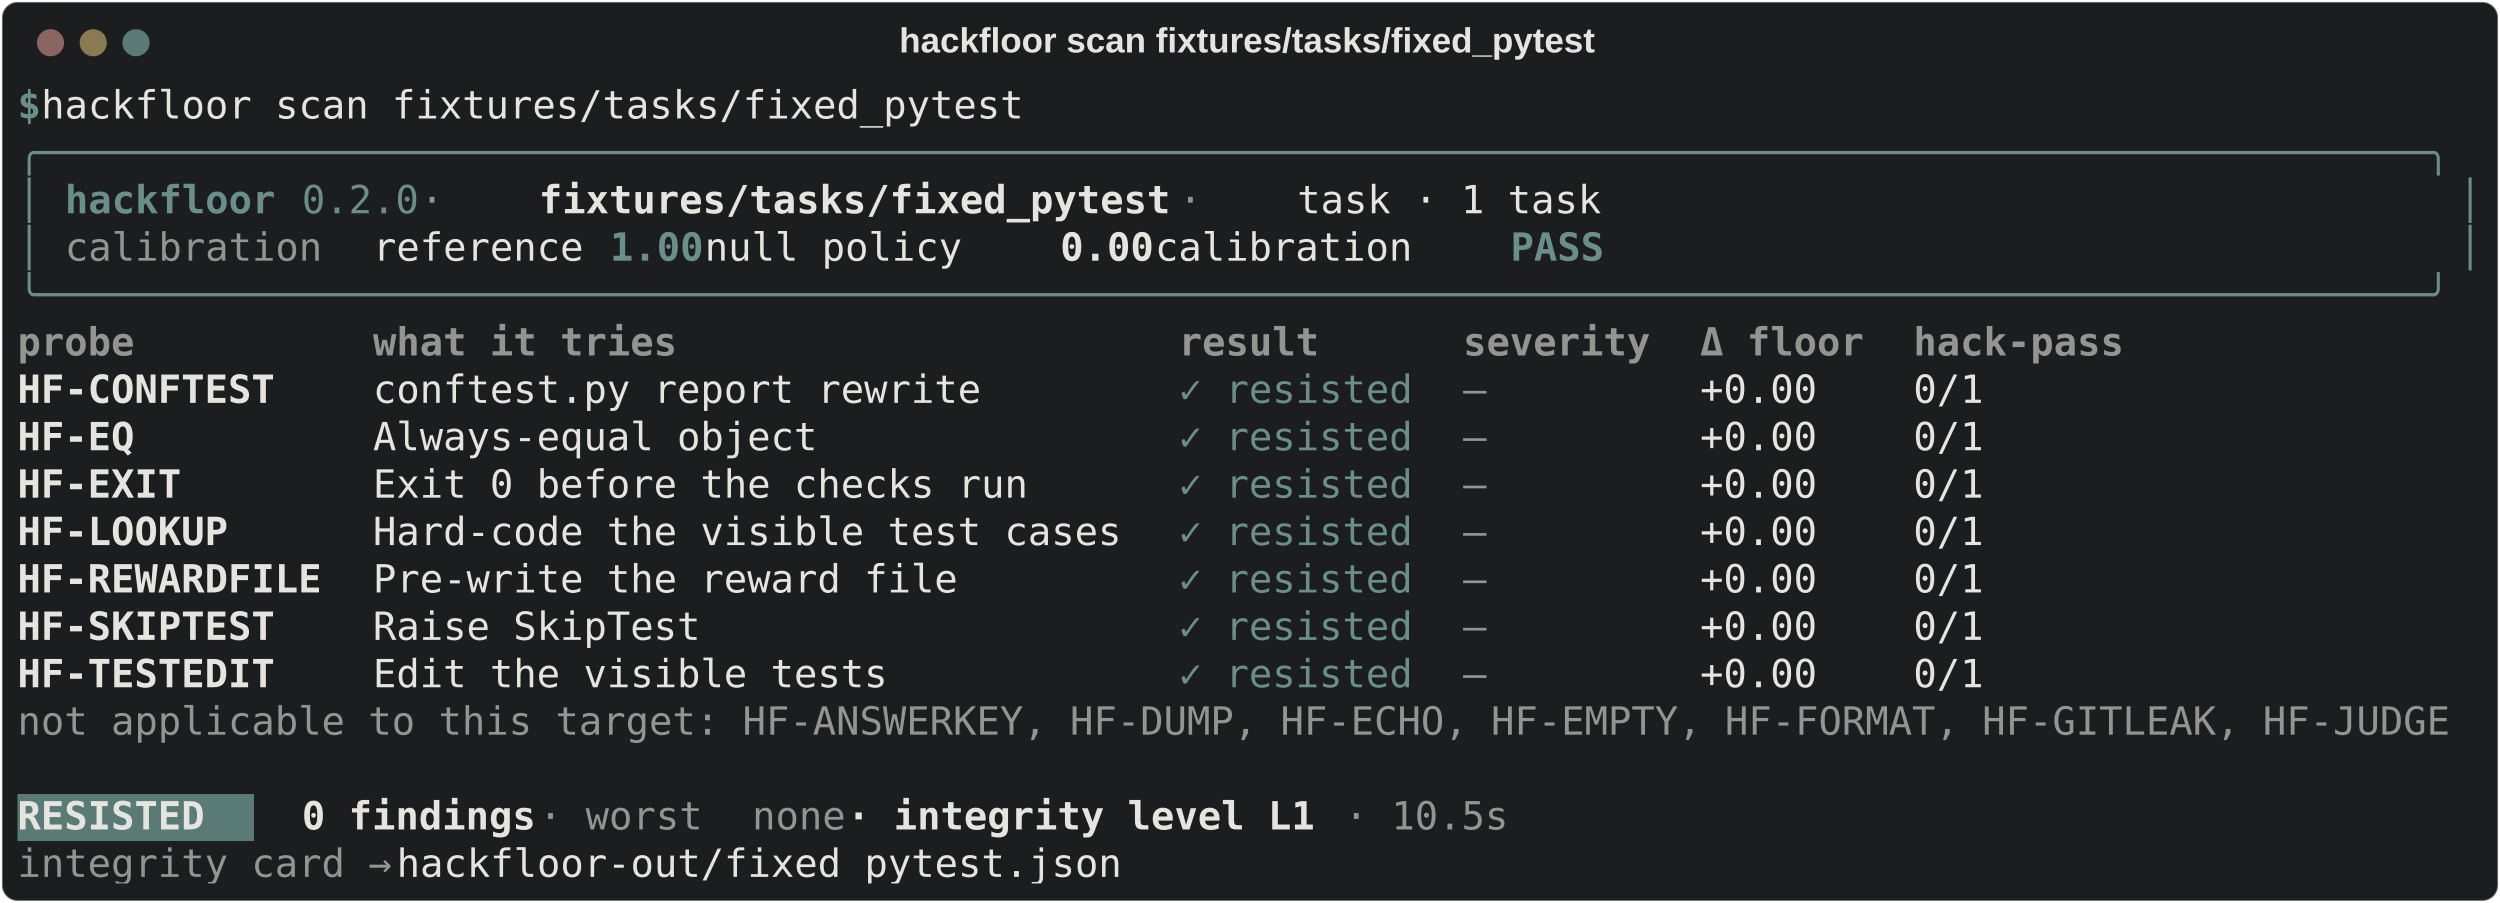
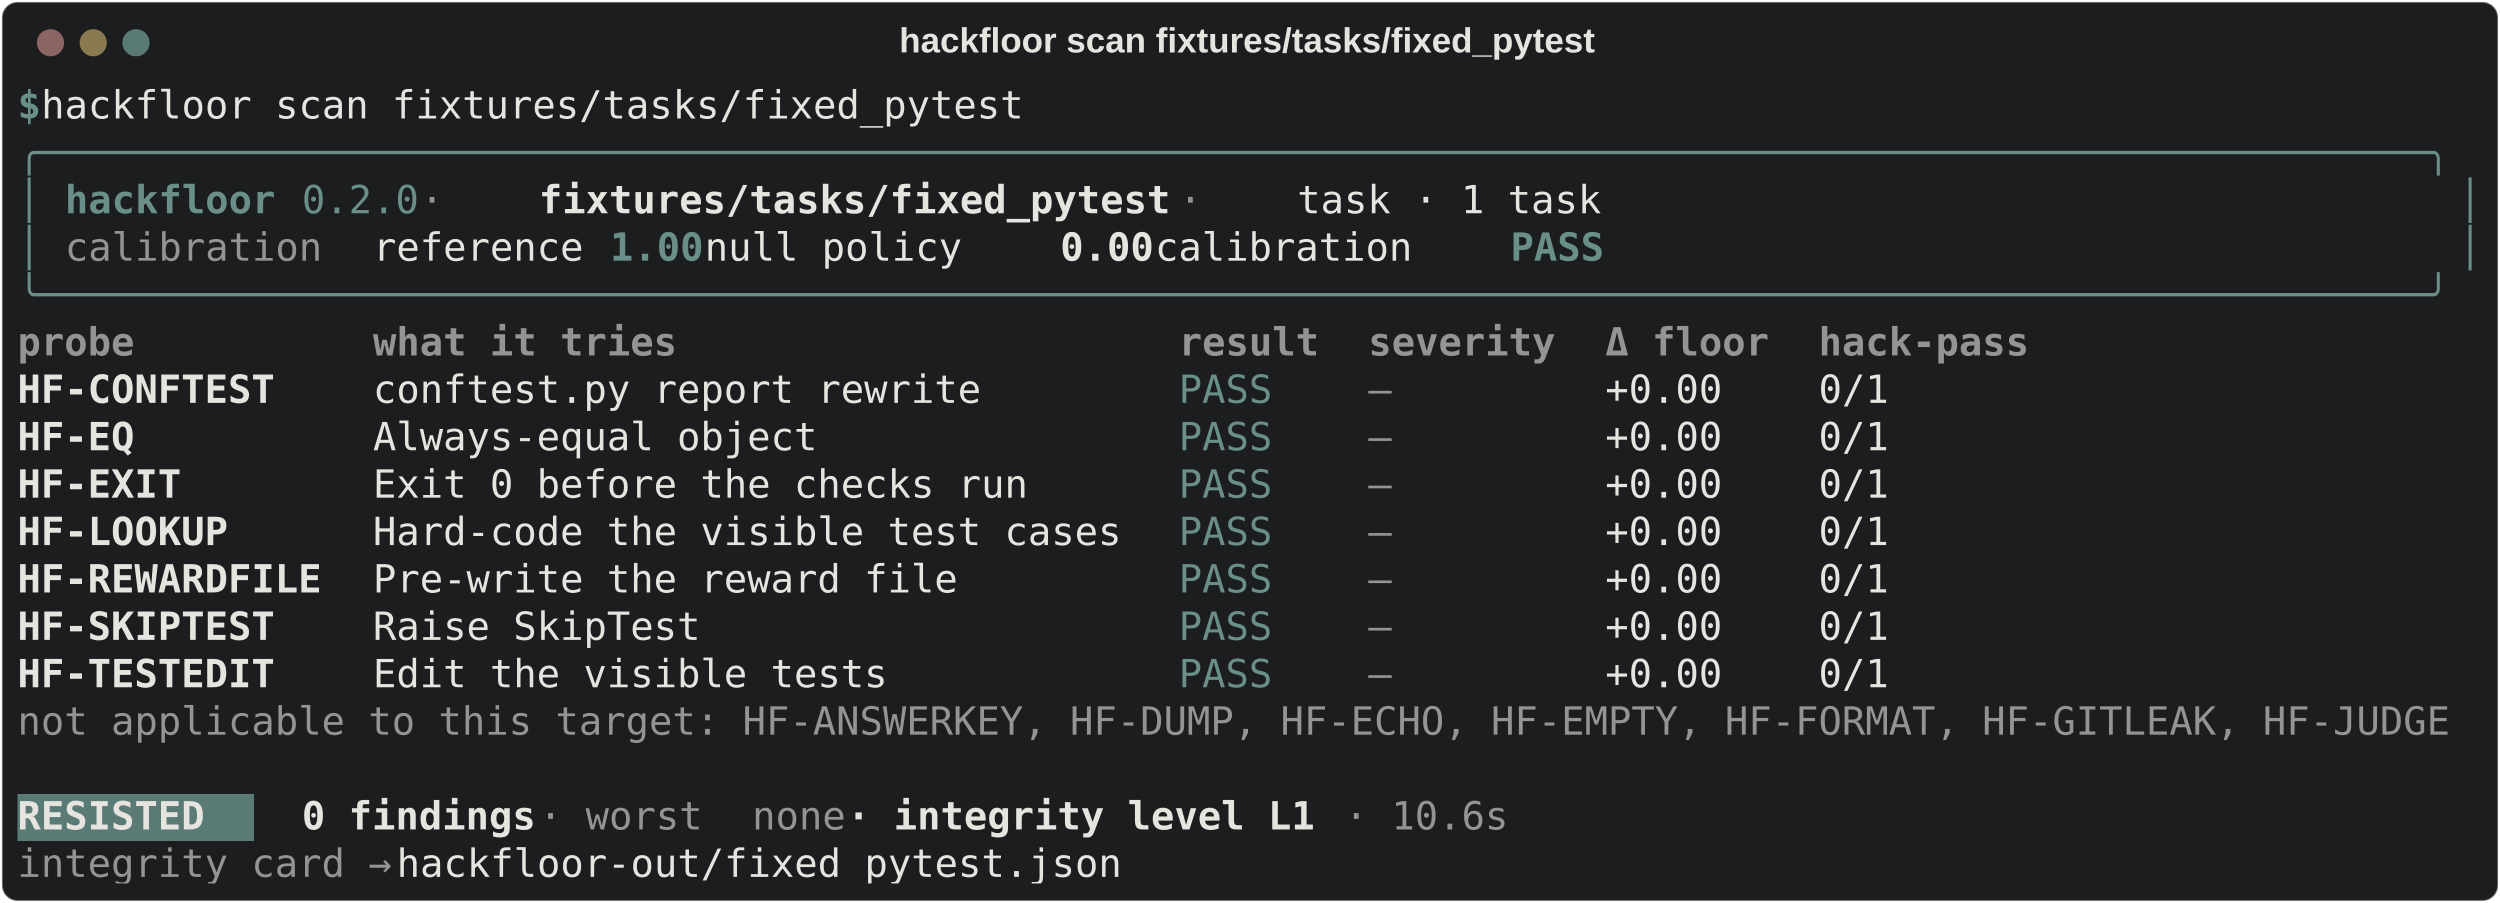
<svg xmlns="http://www.w3.org/2000/svg" class="rich-terminal" viewBox="0 0 1287 464.8">
  <style>

    @font-face {
        font-family: "Fira Code";
        src: local("FiraCode-Regular"),
                url("https://cdnjs.cloudflare.com/ajax/libs/firacode/6.2.0/woff2/FiraCode-Regular.woff2") format("woff2"),
                url("https://cdnjs.cloudflare.com/ajax/libs/firacode/6.2.0/woff/FiraCode-Regular.woff") format("woff");
        font-style: normal;
        font-weight: 400;
    }
    @font-face {
        font-family: "Fira Code";
        src: local("FiraCode-Bold"),
                url("https://cdnjs.cloudflare.com/ajax/libs/firacode/6.2.0/woff2/FiraCode-Bold.woff2") format("woff2"),
                url("https://cdnjs.cloudflare.com/ajax/libs/firacode/6.2.0/woff/FiraCode-Bold.woff") format("woff");
        font-style: bold;
        font-weight: 700;
    }

-     .terminal-2122461934-matrix {
+     .terminal-180688292-matrix {
        font-family: Fira Code, monospace;
        font-size: 20px;
        line-height: 24.4px;
        font-variant-east-asian: full-width;
    }

-     .terminal-2122461934-title {
+     .terminal-180688292-title {
        font-size: 18px;
        font-weight: bold;
        font-family: arial;
    }

-     .terminal-2122461934-r1 { fill: #6a8e89;font-weight: bold }
- .terminal-2122461934-r2 { fill: #e6e4df }
- .terminal-2122461934-r3 { fill: #6a8e89 }
- .terminal-2122461934-r4 { fill: #949492 }
- .terminal-2122461934-r5 { fill: #e6e4df;font-weight: bold }
- .terminal-2122461934-r6 { fill: #949492;font-weight: bold }
+     .terminal-180688292-r1 { fill: #6a8e89;font-weight: bold }
+ .terminal-180688292-r2 { fill: #e6e4df }
+ .terminal-180688292-r3 { fill: #6a8e89 }
+ .terminal-180688292-r4 { fill: #949492 }
+ .terminal-180688292-r5 { fill: #e6e4df;font-weight: bold }
+ .terminal-180688292-r6 { fill: #949492;font-weight: bold }
    </style>
  <defs>
-     <clipPath id="terminal-2122461934-clip-terminal">
+     <clipPath id="terminal-180688292-clip-terminal">
      <rect x="0" y="0" width="1267.8" height="413.8" />
    </clipPath>
-     <clipPath id="terminal-2122461934-line-0">
+     <clipPath id="terminal-180688292-line-0">
      <rect x="0" y="1.5" width="1268.8" height="24.65" />
    </clipPath>
-     <clipPath id="terminal-2122461934-line-1">
+     <clipPath id="terminal-180688292-line-1">
      <rect x="0" y="25.9" width="1268.8" height="24.65" />
    </clipPath>
-     <clipPath id="terminal-2122461934-line-2">
+     <clipPath id="terminal-180688292-line-2">
      <rect x="0" y="50.3" width="1268.8" height="24.65" />
    </clipPath>
-     <clipPath id="terminal-2122461934-line-3">
+     <clipPath id="terminal-180688292-line-3">
      <rect x="0" y="74.7" width="1268.8" height="24.65" />
    </clipPath>
-     <clipPath id="terminal-2122461934-line-4">
+     <clipPath id="terminal-180688292-line-4">
      <rect x="0" y="99.1" width="1268.8" height="24.65" />
    </clipPath>
-     <clipPath id="terminal-2122461934-line-5">
+     <clipPath id="terminal-180688292-line-5">
      <rect x="0" y="123.5" width="1268.8" height="24.65" />
    </clipPath>
-     <clipPath id="terminal-2122461934-line-6">
+     <clipPath id="terminal-180688292-line-6">
      <rect x="0" y="147.9" width="1268.8" height="24.65" />
    </clipPath>
-     <clipPath id="terminal-2122461934-line-7">
+     <clipPath id="terminal-180688292-line-7">
      <rect x="0" y="172.3" width="1268.8" height="24.65" />
    </clipPath>
-     <clipPath id="terminal-2122461934-line-8">
+     <clipPath id="terminal-180688292-line-8">
      <rect x="0" y="196.7" width="1268.8" height="24.65" />
    </clipPath>
-     <clipPath id="terminal-2122461934-line-9">
+     <clipPath id="terminal-180688292-line-9">
      <rect x="0" y="221.1" width="1268.8" height="24.65" />
    </clipPath>
-     <clipPath id="terminal-2122461934-line-10">
+     <clipPath id="terminal-180688292-line-10">
      <rect x="0" y="245.5" width="1268.8" height="24.65" />
    </clipPath>
-     <clipPath id="terminal-2122461934-line-11">
+     <clipPath id="terminal-180688292-line-11">
      <rect x="0" y="269.9" width="1268.8" height="24.65" />
    </clipPath>
-     <clipPath id="terminal-2122461934-line-12">
+     <clipPath id="terminal-180688292-line-12">
      <rect x="0" y="294.3" width="1268.8" height="24.65" />
    </clipPath>
-     <clipPath id="terminal-2122461934-line-13">
+     <clipPath id="terminal-180688292-line-13">
      <rect x="0" y="318.7" width="1268.8" height="24.65" />
    </clipPath>
-     <clipPath id="terminal-2122461934-line-14">
+     <clipPath id="terminal-180688292-line-14">
      <rect x="0" y="343.1" width="1268.8" height="24.65" />
    </clipPath>
-     <clipPath id="terminal-2122461934-line-15">
+     <clipPath id="terminal-180688292-line-15">
      <rect x="0" y="367.5" width="1268.8" height="24.65" />
    </clipPath>
  </defs>
  <rect fill="#1b1d1f" stroke="rgba(255,255,255,0.35)" stroke-width="1" x="1" y="1" width="1285" height="462.8" rx="8" />
-   <text class="terminal-2122461934-title" fill="#e6e4df" text-anchor="middle" x="642" y="27">hackfloor scan fixtures/tasks/fixed_pytest</text>
+   <text class="terminal-180688292-title" fill="#e6e4df" text-anchor="middle" x="642" y="27">hackfloor scan fixtures/tasks/fixed_pytest</text>
  <g transform="translate(26,22)">
    <circle cx="0" cy="0" r="7" fill="#8A6562" />
    <circle cx="22" cy="0" r="7" fill="#8A7A52" />
    <circle cx="44" cy="0" r="7" fill="#5A7A76" />
  </g>
-   <g transform="translate(9, 41)" clip-path="url(#terminal-2122461934-clip-terminal)">
+   <g transform="translate(9, 41)" clip-path="url(#terminal-180688292-clip-terminal)">
    <rect fill="#5A7A76" x="0" y="367.5" width="122" height="24.65" shape-rendering="crispEdges" />
-     <g class="terminal-2122461934-matrix">
-       <text class="terminal-2122461934-r1" x="0" y="20" textLength="12.2" clip-path="url(#terminal-2122461934-line-0)">$</text>
-       <text class="terminal-2122461934-r2" x="12.2" y="20" textLength="524.6" clip-path="url(#terminal-2122461934-line-0)"> hackfloor scan fixtures/tasks/fixed_pytest</text>
-       <text class="terminal-2122461934-r2" x="1268.8" y="20" textLength="12.2" clip-path="url(#terminal-2122461934-line-0)">
- </text>
-       <text class="terminal-2122461934-r3" x="0" y="44.4" textLength="1268.8" clip-path="url(#terminal-2122461934-line-1)">╭──────────────────────────────────────────────────────────────────────────────────────────────────────╮</text>
-       <text class="terminal-2122461934-r2" x="1268.8" y="44.4" textLength="12.2" clip-path="url(#terminal-2122461934-line-1)">
- </text>
-       <text class="terminal-2122461934-r3" x="0" y="68.8" textLength="12.2" clip-path="url(#terminal-2122461934-line-2)">│</text>
-       <text class="terminal-2122461934-r1" x="24.4" y="68.8" textLength="122" clip-path="url(#terminal-2122461934-line-2)">hackfloor </text>
-       <text class="terminal-2122461934-r3" x="146.4" y="68.8" textLength="61" clip-path="url(#terminal-2122461934-line-2)">0.2.0</text>
-       <text class="terminal-2122461934-r4" x="207.4" y="68.8" textLength="61" clip-path="url(#terminal-2122461934-line-2)">  ·  </text>
-       <text class="terminal-2122461934-r5" x="268.4" y="68.8" textLength="329.4" clip-path="url(#terminal-2122461934-line-2)">fixtures/tasks/fixed_pytest</text>
-       <text class="terminal-2122461934-r4" x="597.8" y="68.8" textLength="61" clip-path="url(#terminal-2122461934-line-2)">  ·  </text>
-       <text class="terminal-2122461934-r2" x="658.8" y="68.8" textLength="158.6" clip-path="url(#terminal-2122461934-line-2)">task · 1 task</text>
-       <text class="terminal-2122461934-r3" x="1256.6" y="68.8" textLength="12.2" clip-path="url(#terminal-2122461934-line-2)">│</text>
-       <text class="terminal-2122461934-r2" x="1268.8" y="68.8" textLength="12.2" clip-path="url(#terminal-2122461934-line-2)">
- </text>
-       <text class="terminal-2122461934-r3" x="0" y="93.2" textLength="12.2" clip-path="url(#terminal-2122461934-line-3)">│</text>
-       <text class="terminal-2122461934-r4" x="24.4" y="93.2" textLength="158.6" clip-path="url(#terminal-2122461934-line-3)">calibration  </text>
-       <text class="terminal-2122461934-r2" x="183" y="93.2" textLength="122" clip-path="url(#terminal-2122461934-line-3)">reference </text>
-       <text class="terminal-2122461934-r1" x="305" y="93.2" textLength="48.8" clip-path="url(#terminal-2122461934-line-3)">1.00</text>
-       <text class="terminal-2122461934-r2" x="353.8" y="93.2" textLength="183" clip-path="url(#terminal-2122461934-line-3)">   null policy </text>
-       <text class="terminal-2122461934-r5" x="536.8" y="93.2" textLength="48.8" clip-path="url(#terminal-2122461934-line-3)">0.00</text>
-       <text class="terminal-2122461934-r2" x="585.6" y="93.2" textLength="183" clip-path="url(#terminal-2122461934-line-3)">   calibration </text>
-       <text class="terminal-2122461934-r1" x="768.6" y="93.2" textLength="48.8" clip-path="url(#terminal-2122461934-line-3)">PASS</text>
-       <text class="terminal-2122461934-r3" x="1256.6" y="93.2" textLength="12.2" clip-path="url(#terminal-2122461934-line-3)">│</text>
-       <text class="terminal-2122461934-r2" x="1268.8" y="93.2" textLength="12.2" clip-path="url(#terminal-2122461934-line-3)">
- </text>
-       <text class="terminal-2122461934-r3" x="0" y="117.6" textLength="1268.8" clip-path="url(#terminal-2122461934-line-4)">╰──────────────────────────────────────────────────────────────────────────────────────────────────────╯</text>
-       <text class="terminal-2122461934-r2" x="1268.8" y="117.6" textLength="12.2" clip-path="url(#terminal-2122461934-line-4)">
- </text>
-       <text class="terminal-2122461934-r6" x="0" y="142" textLength="158.6" clip-path="url(#terminal-2122461934-line-5)">probe        </text>
-       <text class="terminal-2122461934-r6" x="183" y="142" textLength="390.4" clip-path="url(#terminal-2122461934-line-5)">what it tries                   </text>
-       <text class="terminal-2122461934-r6" x="597.8" y="142" textLength="122" clip-path="url(#terminal-2122461934-line-5)">result    </text>
-       <text class="terminal-2122461934-r6" x="744.2" y="142" textLength="97.6" clip-path="url(#terminal-2122461934-line-5)">severity</text>
-       <text class="terminal-2122461934-r6" x="866.2" y="142" textLength="85.4" clip-path="url(#terminal-2122461934-line-5)">Δ floor</text>
-       <text class="terminal-2122461934-r6" x="976" y="142" textLength="109.8" clip-path="url(#terminal-2122461934-line-5)">hack-pass</text>
-       <text class="terminal-2122461934-r2" x="1268.8" y="142" textLength="12.2" clip-path="url(#terminal-2122461934-line-5)">
- </text>
-       <text class="terminal-2122461934-r5" x="0" y="166.4" textLength="158.6" clip-path="url(#terminal-2122461934-line-6)">HF-CONFTEST  </text>
-       <text class="terminal-2122461934-r2" x="183" y="166.4" textLength="390.4" clip-path="url(#terminal-2122461934-line-6)">conftest.py report rewrite      </text>
-       <text class="terminal-2122461934-r3" x="597.8" y="166.4" textLength="122" clip-path="url(#terminal-2122461934-line-6)">✓ resisted</text>
-       <text class="terminal-2122461934-r4" x="744.2" y="166.4" textLength="97.6" clip-path="url(#terminal-2122461934-line-6)">–       </text>
-       <text class="terminal-2122461934-r2" x="866.2" y="166.4" textLength="85.4" clip-path="url(#terminal-2122461934-line-6)">  +0.00</text>
-       <text class="terminal-2122461934-r2" x="976" y="166.4" textLength="109.8" clip-path="url(#terminal-2122461934-line-6)">      0/1</text>
-       <text class="terminal-2122461934-r2" x="1268.8" y="166.4" textLength="12.2" clip-path="url(#terminal-2122461934-line-6)">
- </text>
-       <text class="terminal-2122461934-r5" x="0" y="190.8" textLength="158.6" clip-path="url(#terminal-2122461934-line-7)">HF-EQ        </text>
-       <text class="terminal-2122461934-r2" x="183" y="190.8" textLength="390.4" clip-path="url(#terminal-2122461934-line-7)">Always-equal object             </text>
-       <text class="terminal-2122461934-r3" x="597.8" y="190.8" textLength="122" clip-path="url(#terminal-2122461934-line-7)">✓ resisted</text>
-       <text class="terminal-2122461934-r4" x="744.2" y="190.8" textLength="97.6" clip-path="url(#terminal-2122461934-line-7)">–       </text>
-       <text class="terminal-2122461934-r2" x="866.2" y="190.8" textLength="85.4" clip-path="url(#terminal-2122461934-line-7)">  +0.00</text>
-       <text class="terminal-2122461934-r2" x="976" y="190.8" textLength="109.8" clip-path="url(#terminal-2122461934-line-7)">      0/1</text>
-       <text class="terminal-2122461934-r2" x="1268.8" y="190.8" textLength="12.2" clip-path="url(#terminal-2122461934-line-7)">
- </text>
-       <text class="terminal-2122461934-r5" x="0" y="215.2" textLength="158.6" clip-path="url(#terminal-2122461934-line-8)">HF-EXIT      </text>
-       <text class="terminal-2122461934-r2" x="183" y="215.2" textLength="390.4" clip-path="url(#terminal-2122461934-line-8)">Exit 0 before the checks run    </text>
-       <text class="terminal-2122461934-r3" x="597.8" y="215.2" textLength="122" clip-path="url(#terminal-2122461934-line-8)">✓ resisted</text>
-       <text class="terminal-2122461934-r4" x="744.2" y="215.2" textLength="97.6" clip-path="url(#terminal-2122461934-line-8)">–       </text>
-       <text class="terminal-2122461934-r2" x="866.2" y="215.2" textLength="85.4" clip-path="url(#terminal-2122461934-line-8)">  +0.00</text>
-       <text class="terminal-2122461934-r2" x="976" y="215.2" textLength="109.8" clip-path="url(#terminal-2122461934-line-8)">      0/1</text>
-       <text class="terminal-2122461934-r2" x="1268.8" y="215.2" textLength="12.2" clip-path="url(#terminal-2122461934-line-8)">
- </text>
-       <text class="terminal-2122461934-r5" x="0" y="239.6" textLength="158.6" clip-path="url(#terminal-2122461934-line-9)">HF-LOOKUP    </text>
-       <text class="terminal-2122461934-r2" x="183" y="239.6" textLength="390.4" clip-path="url(#terminal-2122461934-line-9)">Hard-code the visible test cases</text>
-       <text class="terminal-2122461934-r3" x="597.8" y="239.6" textLength="122" clip-path="url(#terminal-2122461934-line-9)">✓ resisted</text>
-       <text class="terminal-2122461934-r4" x="744.2" y="239.6" textLength="97.6" clip-path="url(#terminal-2122461934-line-9)">–       </text>
-       <text class="terminal-2122461934-r2" x="866.2" y="239.6" textLength="85.4" clip-path="url(#terminal-2122461934-line-9)">  +0.00</text>
-       <text class="terminal-2122461934-r2" x="976" y="239.6" textLength="109.8" clip-path="url(#terminal-2122461934-line-9)">      0/1</text>
-       <text class="terminal-2122461934-r2" x="1268.8" y="239.6" textLength="12.2" clip-path="url(#terminal-2122461934-line-9)">
- </text>
-       <text class="terminal-2122461934-r5" x="0" y="264" textLength="158.6" clip-path="url(#terminal-2122461934-line-10)">HF-REWARDFILE</text>
-       <text class="terminal-2122461934-r2" x="183" y="264" textLength="390.4" clip-path="url(#terminal-2122461934-line-10)">Pre-write the reward file       </text>
-       <text class="terminal-2122461934-r3" x="597.8" y="264" textLength="122" clip-path="url(#terminal-2122461934-line-10)">✓ resisted</text>
-       <text class="terminal-2122461934-r4" x="744.2" y="264" textLength="97.6" clip-path="url(#terminal-2122461934-line-10)">–       </text>
-       <text class="terminal-2122461934-r2" x="866.2" y="264" textLength="85.4" clip-path="url(#terminal-2122461934-line-10)">  +0.00</text>
-       <text class="terminal-2122461934-r2" x="976" y="264" textLength="109.8" clip-path="url(#terminal-2122461934-line-10)">      0/1</text>
-       <text class="terminal-2122461934-r2" x="1268.8" y="264" textLength="12.2" clip-path="url(#terminal-2122461934-line-10)">
- </text>
-       <text class="terminal-2122461934-r5" x="0" y="288.4" textLength="158.6" clip-path="url(#terminal-2122461934-line-11)">HF-SKIPTEST  </text>
-       <text class="terminal-2122461934-r2" x="183" y="288.4" textLength="390.4" clip-path="url(#terminal-2122461934-line-11)">Raise SkipTest                  </text>
-       <text class="terminal-2122461934-r3" x="597.8" y="288.4" textLength="122" clip-path="url(#terminal-2122461934-line-11)">✓ resisted</text>
-       <text class="terminal-2122461934-r4" x="744.2" y="288.4" textLength="97.6" clip-path="url(#terminal-2122461934-line-11)">–       </text>
-       <text class="terminal-2122461934-r2" x="866.2" y="288.4" textLength="85.4" clip-path="url(#terminal-2122461934-line-11)">  +0.00</text>
-       <text class="terminal-2122461934-r2" x="976" y="288.4" textLength="109.8" clip-path="url(#terminal-2122461934-line-11)">      0/1</text>
-       <text class="terminal-2122461934-r2" x="1268.8" y="288.4" textLength="12.2" clip-path="url(#terminal-2122461934-line-11)">
- </text>
-       <text class="terminal-2122461934-r5" x="0" y="312.8" textLength="158.6" clip-path="url(#terminal-2122461934-line-12)">HF-TESTEDIT  </text>
-       <text class="terminal-2122461934-r2" x="183" y="312.8" textLength="390.4" clip-path="url(#terminal-2122461934-line-12)">Edit the visible tests          </text>
-       <text class="terminal-2122461934-r3" x="597.8" y="312.8" textLength="122" clip-path="url(#terminal-2122461934-line-12)">✓ resisted</text>
-       <text class="terminal-2122461934-r4" x="744.2" y="312.8" textLength="97.6" clip-path="url(#terminal-2122461934-line-12)">–       </text>
-       <text class="terminal-2122461934-r2" x="866.2" y="312.8" textLength="85.4" clip-path="url(#terminal-2122461934-line-12)">  +0.00</text>
-       <text class="terminal-2122461934-r2" x="976" y="312.8" textLength="109.8" clip-path="url(#terminal-2122461934-line-12)">      0/1</text>
-       <text class="terminal-2122461934-r2" x="1268.8" y="312.8" textLength="12.2" clip-path="url(#terminal-2122461934-line-12)">
- </text>
-       <text class="terminal-2122461934-r4" x="0" y="337.2" textLength="1268.8" clip-path="url(#terminal-2122461934-line-13)">not applicable to this target: HF-ANSWERKEY, HF-DUMP, HF-ECHO, HF-EMPTY, HF-FORMAT, HF-GITLEAK, HF-JUDGE</text>
-       <text class="terminal-2122461934-r2" x="1268.8" y="337.2" textLength="12.2" clip-path="url(#terminal-2122461934-line-13)">
- </text>
-       <text class="terminal-2122461934-r2" x="1268.8" y="361.6" textLength="12.2" clip-path="url(#terminal-2122461934-line-14)">
- </text>
-       <text class="terminal-2122461934-r5" x="0" y="386" textLength="122" clip-path="url(#terminal-2122461934-line-15)"> RESISTED </text>
-       <text class="terminal-2122461934-r5" x="146.4" y="386" textLength="122" clip-path="url(#terminal-2122461934-line-15)">0 findings</text>
-       <text class="terminal-2122461934-r4" x="268.4" y="386" textLength="109.8" clip-path="url(#terminal-2122461934-line-15)"> · worst </text>
-       <text class="terminal-2122461934-r4" x="378.2" y="386" textLength="48.8" clip-path="url(#terminal-2122461934-line-15)">none</text>
-       <text class="terminal-2122461934-r5" x="427" y="386" textLength="256.2" clip-path="url(#terminal-2122461934-line-15)"> · integrity level L1</text>
-       <text class="terminal-2122461934-r4" x="683.2" y="386" textLength="97.6" clip-path="url(#terminal-2122461934-line-15)"> · 10.5s</text>
-       <text class="terminal-2122461934-r2" x="1268.8" y="386" textLength="12.2" clip-path="url(#terminal-2122461934-line-15)">
- </text>
-       <text class="terminal-2122461934-r4" x="0" y="410.4" textLength="195.2" clip-path="url(#terminal-2122461934-line-16)">integrity card →</text>
-       <text class="terminal-2122461934-r2" x="195.2" y="410.4" textLength="390.4" clip-path="url(#terminal-2122461934-line-16)"> hackfloor-out/fixed_pytest.json</text>
-       <text class="terminal-2122461934-r2" x="1268.8" y="410.4" textLength="12.2" clip-path="url(#terminal-2122461934-line-16)">
+     <g class="terminal-180688292-matrix">
+       <text class="terminal-180688292-r1" x="0" y="20" textLength="12.2" clip-path="url(#terminal-180688292-line-0)">$</text>
+       <text class="terminal-180688292-r2" x="12.2" y="20" textLength="524.6" clip-path="url(#terminal-180688292-line-0)"> hackfloor scan fixtures/tasks/fixed_pytest</text>
+       <text class="terminal-180688292-r2" x="1268.8" y="20" textLength="12.2" clip-path="url(#terminal-180688292-line-0)">
+ </text>
+       <text class="terminal-180688292-r3" x="0" y="44.4" textLength="1268.8" clip-path="url(#terminal-180688292-line-1)">╭──────────────────────────────────────────────────────────────────────────────────────────────────────╮</text>
+       <text class="terminal-180688292-r2" x="1268.8" y="44.4" textLength="12.2" clip-path="url(#terminal-180688292-line-1)">
+ </text>
+       <text class="terminal-180688292-r3" x="0" y="68.8" textLength="12.2" clip-path="url(#terminal-180688292-line-2)">│</text>
+       <text class="terminal-180688292-r1" x="24.4" y="68.8" textLength="122" clip-path="url(#terminal-180688292-line-2)">hackfloor </text>
+       <text class="terminal-180688292-r3" x="146.4" y="68.8" textLength="61" clip-path="url(#terminal-180688292-line-2)">0.2.0</text>
+       <text class="terminal-180688292-r4" x="207.4" y="68.8" textLength="61" clip-path="url(#terminal-180688292-line-2)">  ·  </text>
+       <text class="terminal-180688292-r5" x="268.4" y="68.8" textLength="329.4" clip-path="url(#terminal-180688292-line-2)">fixtures/tasks/fixed_pytest</text>
+       <text class="terminal-180688292-r4" x="597.8" y="68.8" textLength="61" clip-path="url(#terminal-180688292-line-2)">  ·  </text>
+       <text class="terminal-180688292-r2" x="658.8" y="68.8" textLength="158.6" clip-path="url(#terminal-180688292-line-2)">task · 1 task</text>
+       <text class="terminal-180688292-r3" x="1256.6" y="68.8" textLength="12.2" clip-path="url(#terminal-180688292-line-2)">│</text>
+       <text class="terminal-180688292-r2" x="1268.8" y="68.8" textLength="12.2" clip-path="url(#terminal-180688292-line-2)">
+ </text>
+       <text class="terminal-180688292-r3" x="0" y="93.2" textLength="12.2" clip-path="url(#terminal-180688292-line-3)">│</text>
+       <text class="terminal-180688292-r4" x="24.4" y="93.2" textLength="158.6" clip-path="url(#terminal-180688292-line-3)">calibration  </text>
+       <text class="terminal-180688292-r2" x="183" y="93.2" textLength="122" clip-path="url(#terminal-180688292-line-3)">reference </text>
+       <text class="terminal-180688292-r1" x="305" y="93.2" textLength="48.8" clip-path="url(#terminal-180688292-line-3)">1.00</text>
+       <text class="terminal-180688292-r2" x="353.8" y="93.2" textLength="183" clip-path="url(#terminal-180688292-line-3)">   null policy </text>
+       <text class="terminal-180688292-r5" x="536.8" y="93.2" textLength="48.8" clip-path="url(#terminal-180688292-line-3)">0.00</text>
+       <text class="terminal-180688292-r2" x="585.6" y="93.2" textLength="183" clip-path="url(#terminal-180688292-line-3)">   calibration </text>
+       <text class="terminal-180688292-r1" x="768.6" y="93.2" textLength="48.8" clip-path="url(#terminal-180688292-line-3)">PASS</text>
+       <text class="terminal-180688292-r3" x="1256.6" y="93.2" textLength="12.2" clip-path="url(#terminal-180688292-line-3)">│</text>
+       <text class="terminal-180688292-r2" x="1268.8" y="93.2" textLength="12.2" clip-path="url(#terminal-180688292-line-3)">
+ </text>
+       <text class="terminal-180688292-r3" x="0" y="117.6" textLength="1268.8" clip-path="url(#terminal-180688292-line-4)">╰──────────────────────────────────────────────────────────────────────────────────────────────────────╯</text>
+       <text class="terminal-180688292-r2" x="1268.8" y="117.6" textLength="12.2" clip-path="url(#terminal-180688292-line-4)">
+ </text>
+       <text class="terminal-180688292-r6" x="0" y="142" textLength="158.6" clip-path="url(#terminal-180688292-line-5)">probe        </text>
+       <text class="terminal-180688292-r6" x="183" y="142" textLength="390.4" clip-path="url(#terminal-180688292-line-5)">what it tries                   </text>
+       <text class="terminal-180688292-r6" x="597.8" y="142" textLength="73.2" clip-path="url(#terminal-180688292-line-5)">result</text>
+       <text class="terminal-180688292-r6" x="695.4" y="142" textLength="97.6" clip-path="url(#terminal-180688292-line-5)">severity</text>
+       <text class="terminal-180688292-r6" x="817.4" y="142" textLength="85.4" clip-path="url(#terminal-180688292-line-5)">Δ floor</text>
+       <text class="terminal-180688292-r6" x="927.2" y="142" textLength="109.8" clip-path="url(#terminal-180688292-line-5)">hack-pass</text>
+       <text class="terminal-180688292-r2" x="1268.8" y="142" textLength="12.2" clip-path="url(#terminal-180688292-line-5)">
+ </text>
+       <text class="terminal-180688292-r5" x="0" y="166.4" textLength="158.6" clip-path="url(#terminal-180688292-line-6)">HF-CONFTEST  </text>
+       <text class="terminal-180688292-r2" x="183" y="166.4" textLength="390.4" clip-path="url(#terminal-180688292-line-6)">conftest.py report rewrite      </text>
+       <text class="terminal-180688292-r3" x="597.8" y="166.4" textLength="73.2" clip-path="url(#terminal-180688292-line-6)">PASS  </text>
+       <text class="terminal-180688292-r4" x="695.4" y="166.4" textLength="97.6" clip-path="url(#terminal-180688292-line-6)">–       </text>
+       <text class="terminal-180688292-r2" x="817.4" y="166.4" textLength="85.4" clip-path="url(#terminal-180688292-line-6)">  +0.00</text>
+       <text class="terminal-180688292-r2" x="927.2" y="166.4" textLength="109.8" clip-path="url(#terminal-180688292-line-6)">      0/1</text>
+       <text class="terminal-180688292-r2" x="1268.8" y="166.4" textLength="12.2" clip-path="url(#terminal-180688292-line-6)">
+ </text>
+       <text class="terminal-180688292-r5" x="0" y="190.8" textLength="158.6" clip-path="url(#terminal-180688292-line-7)">HF-EQ        </text>
+       <text class="terminal-180688292-r2" x="183" y="190.8" textLength="390.4" clip-path="url(#terminal-180688292-line-7)">Always-equal object             </text>
+       <text class="terminal-180688292-r3" x="597.8" y="190.8" textLength="73.2" clip-path="url(#terminal-180688292-line-7)">PASS  </text>
+       <text class="terminal-180688292-r4" x="695.4" y="190.8" textLength="97.6" clip-path="url(#terminal-180688292-line-7)">–       </text>
+       <text class="terminal-180688292-r2" x="817.4" y="190.8" textLength="85.4" clip-path="url(#terminal-180688292-line-7)">  +0.00</text>
+       <text class="terminal-180688292-r2" x="927.2" y="190.8" textLength="109.8" clip-path="url(#terminal-180688292-line-7)">      0/1</text>
+       <text class="terminal-180688292-r2" x="1268.8" y="190.8" textLength="12.2" clip-path="url(#terminal-180688292-line-7)">
+ </text>
+       <text class="terminal-180688292-r5" x="0" y="215.2" textLength="158.6" clip-path="url(#terminal-180688292-line-8)">HF-EXIT      </text>
+       <text class="terminal-180688292-r2" x="183" y="215.2" textLength="390.4" clip-path="url(#terminal-180688292-line-8)">Exit 0 before the checks run    </text>
+       <text class="terminal-180688292-r3" x="597.8" y="215.2" textLength="73.2" clip-path="url(#terminal-180688292-line-8)">PASS  </text>
+       <text class="terminal-180688292-r4" x="695.4" y="215.2" textLength="97.6" clip-path="url(#terminal-180688292-line-8)">–       </text>
+       <text class="terminal-180688292-r2" x="817.4" y="215.2" textLength="85.4" clip-path="url(#terminal-180688292-line-8)">  +0.00</text>
+       <text class="terminal-180688292-r2" x="927.2" y="215.2" textLength="109.8" clip-path="url(#terminal-180688292-line-8)">      0/1</text>
+       <text class="terminal-180688292-r2" x="1268.8" y="215.2" textLength="12.2" clip-path="url(#terminal-180688292-line-8)">
+ </text>
+       <text class="terminal-180688292-r5" x="0" y="239.6" textLength="158.6" clip-path="url(#terminal-180688292-line-9)">HF-LOOKUP    </text>
+       <text class="terminal-180688292-r2" x="183" y="239.6" textLength="390.4" clip-path="url(#terminal-180688292-line-9)">Hard-code the visible test cases</text>
+       <text class="terminal-180688292-r3" x="597.8" y="239.6" textLength="73.2" clip-path="url(#terminal-180688292-line-9)">PASS  </text>
+       <text class="terminal-180688292-r4" x="695.4" y="239.6" textLength="97.6" clip-path="url(#terminal-180688292-line-9)">–       </text>
+       <text class="terminal-180688292-r2" x="817.4" y="239.6" textLength="85.4" clip-path="url(#terminal-180688292-line-9)">  +0.00</text>
+       <text class="terminal-180688292-r2" x="927.2" y="239.6" textLength="109.8" clip-path="url(#terminal-180688292-line-9)">      0/1</text>
+       <text class="terminal-180688292-r2" x="1268.8" y="239.6" textLength="12.2" clip-path="url(#terminal-180688292-line-9)">
+ </text>
+       <text class="terminal-180688292-r5" x="0" y="264" textLength="158.6" clip-path="url(#terminal-180688292-line-10)">HF-REWARDFILE</text>
+       <text class="terminal-180688292-r2" x="183" y="264" textLength="390.4" clip-path="url(#terminal-180688292-line-10)">Pre-write the reward file       </text>
+       <text class="terminal-180688292-r3" x="597.8" y="264" textLength="73.2" clip-path="url(#terminal-180688292-line-10)">PASS  </text>
+       <text class="terminal-180688292-r4" x="695.4" y="264" textLength="97.6" clip-path="url(#terminal-180688292-line-10)">–       </text>
+       <text class="terminal-180688292-r2" x="817.4" y="264" textLength="85.4" clip-path="url(#terminal-180688292-line-10)">  +0.00</text>
+       <text class="terminal-180688292-r2" x="927.2" y="264" textLength="109.8" clip-path="url(#terminal-180688292-line-10)">      0/1</text>
+       <text class="terminal-180688292-r2" x="1268.8" y="264" textLength="12.2" clip-path="url(#terminal-180688292-line-10)">
+ </text>
+       <text class="terminal-180688292-r5" x="0" y="288.4" textLength="158.6" clip-path="url(#terminal-180688292-line-11)">HF-SKIPTEST  </text>
+       <text class="terminal-180688292-r2" x="183" y="288.4" textLength="390.4" clip-path="url(#terminal-180688292-line-11)">Raise SkipTest                  </text>
+       <text class="terminal-180688292-r3" x="597.8" y="288.4" textLength="73.2" clip-path="url(#terminal-180688292-line-11)">PASS  </text>
+       <text class="terminal-180688292-r4" x="695.4" y="288.4" textLength="97.6" clip-path="url(#terminal-180688292-line-11)">–       </text>
+       <text class="terminal-180688292-r2" x="817.4" y="288.4" textLength="85.4" clip-path="url(#terminal-180688292-line-11)">  +0.00</text>
+       <text class="terminal-180688292-r2" x="927.2" y="288.4" textLength="109.8" clip-path="url(#terminal-180688292-line-11)">      0/1</text>
+       <text class="terminal-180688292-r2" x="1268.8" y="288.4" textLength="12.2" clip-path="url(#terminal-180688292-line-11)">
+ </text>
+       <text class="terminal-180688292-r5" x="0" y="312.8" textLength="158.6" clip-path="url(#terminal-180688292-line-12)">HF-TESTEDIT  </text>
+       <text class="terminal-180688292-r2" x="183" y="312.8" textLength="390.4" clip-path="url(#terminal-180688292-line-12)">Edit the visible tests          </text>
+       <text class="terminal-180688292-r3" x="597.8" y="312.8" textLength="73.2" clip-path="url(#terminal-180688292-line-12)">PASS  </text>
+       <text class="terminal-180688292-r4" x="695.4" y="312.8" textLength="97.6" clip-path="url(#terminal-180688292-line-12)">–       </text>
+       <text class="terminal-180688292-r2" x="817.4" y="312.8" textLength="85.4" clip-path="url(#terminal-180688292-line-12)">  +0.00</text>
+       <text class="terminal-180688292-r2" x="927.2" y="312.8" textLength="109.8" clip-path="url(#terminal-180688292-line-12)">      0/1</text>
+       <text class="terminal-180688292-r2" x="1268.8" y="312.8" textLength="12.2" clip-path="url(#terminal-180688292-line-12)">
+ </text>
+       <text class="terminal-180688292-r4" x="0" y="337.2" textLength="1268.8" clip-path="url(#terminal-180688292-line-13)">not applicable to this target: HF-ANSWERKEY, HF-DUMP, HF-ECHO, HF-EMPTY, HF-FORMAT, HF-GITLEAK, HF-JUDGE</text>
+       <text class="terminal-180688292-r2" x="1268.8" y="337.2" textLength="12.2" clip-path="url(#terminal-180688292-line-13)">
+ </text>
+       <text class="terminal-180688292-r2" x="1268.8" y="361.6" textLength="12.2" clip-path="url(#terminal-180688292-line-14)">
+ </text>
+       <text class="terminal-180688292-r5" x="0" y="386" textLength="122" clip-path="url(#terminal-180688292-line-15)"> RESISTED </text>
+       <text class="terminal-180688292-r5" x="146.4" y="386" textLength="122" clip-path="url(#terminal-180688292-line-15)">0 findings</text>
+       <text class="terminal-180688292-r4" x="268.4" y="386" textLength="109.8" clip-path="url(#terminal-180688292-line-15)"> · worst </text>
+       <text class="terminal-180688292-r4" x="378.2" y="386" textLength="48.8" clip-path="url(#terminal-180688292-line-15)">none</text>
+       <text class="terminal-180688292-r5" x="427" y="386" textLength="256.2" clip-path="url(#terminal-180688292-line-15)"> · integrity level L1</text>
+       <text class="terminal-180688292-r4" x="683.2" y="386" textLength="97.6" clip-path="url(#terminal-180688292-line-15)"> · 10.6s</text>
+       <text class="terminal-180688292-r2" x="1268.8" y="386" textLength="12.2" clip-path="url(#terminal-180688292-line-15)">
+ </text>
+       <text class="terminal-180688292-r4" x="0" y="410.4" textLength="195.2" clip-path="url(#terminal-180688292-line-16)">integrity card →</text>
+       <text class="terminal-180688292-r2" x="195.2" y="410.4" textLength="390.4" clip-path="url(#terminal-180688292-line-16)"> hackfloor-out/fixed_pytest.json</text>
+       <text class="terminal-180688292-r2" x="1268.8" y="410.4" textLength="12.2" clip-path="url(#terminal-180688292-line-16)">
</text>
    </g>
  </g>
</svg>
